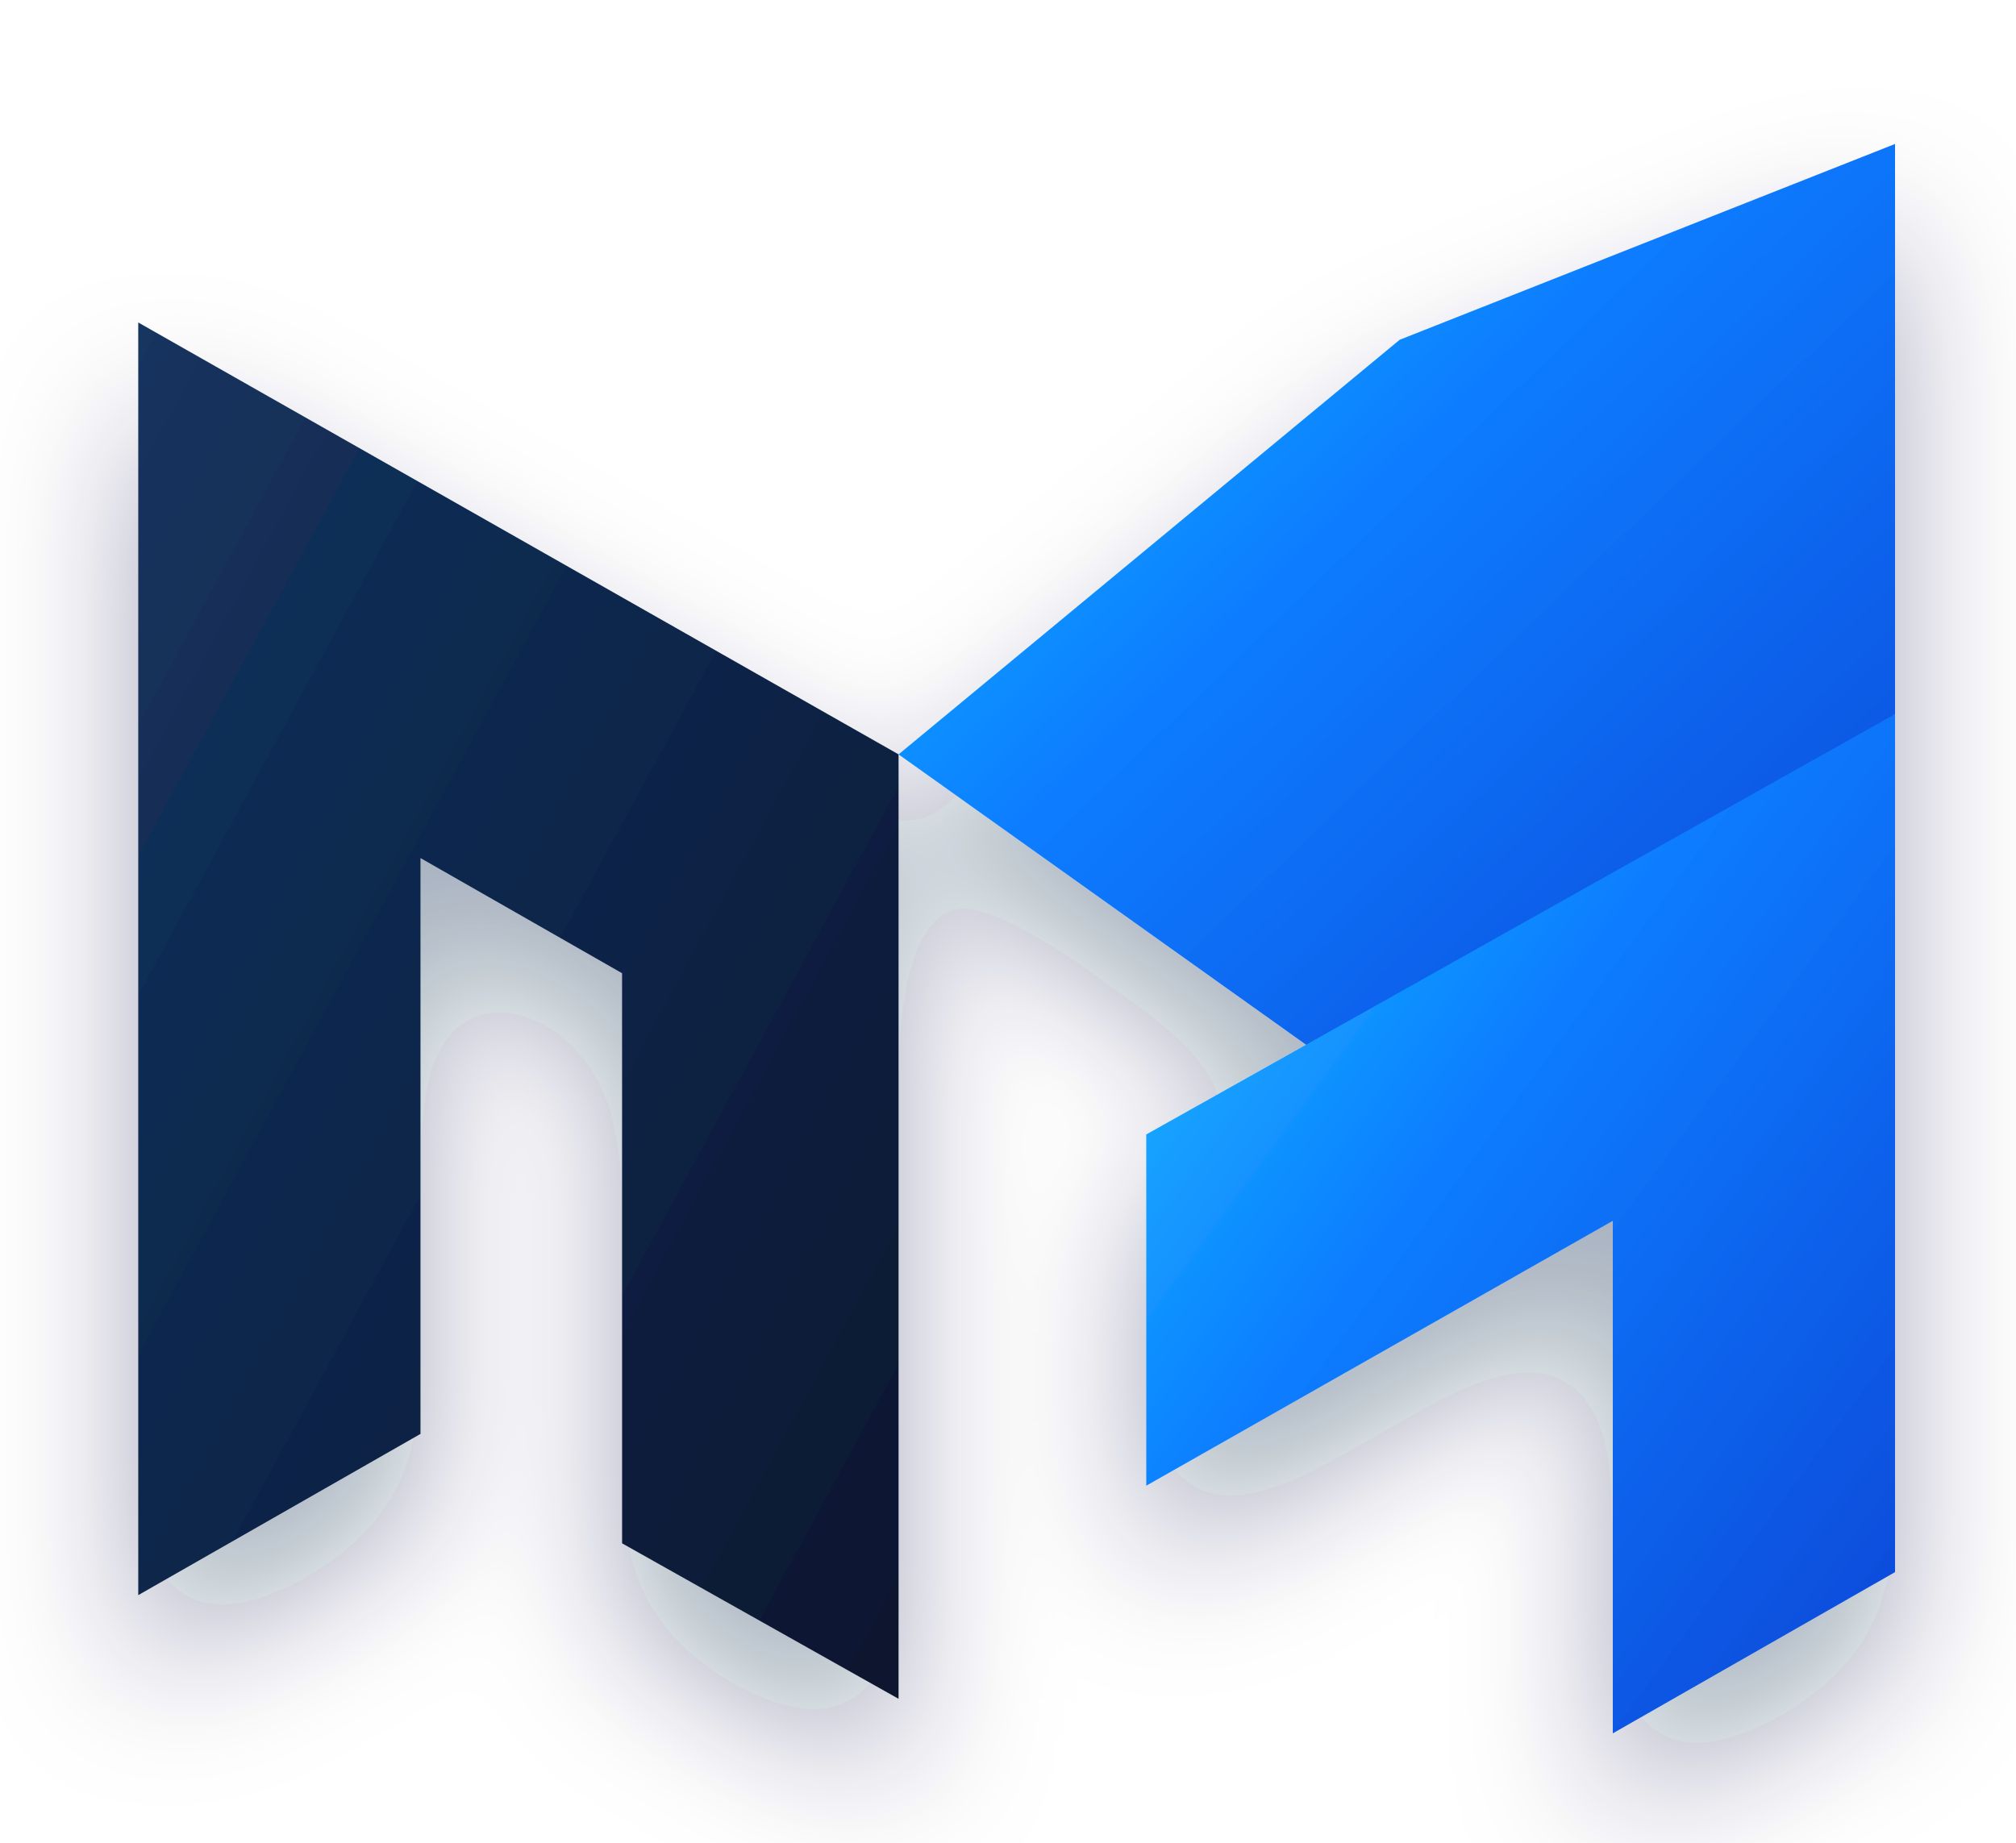
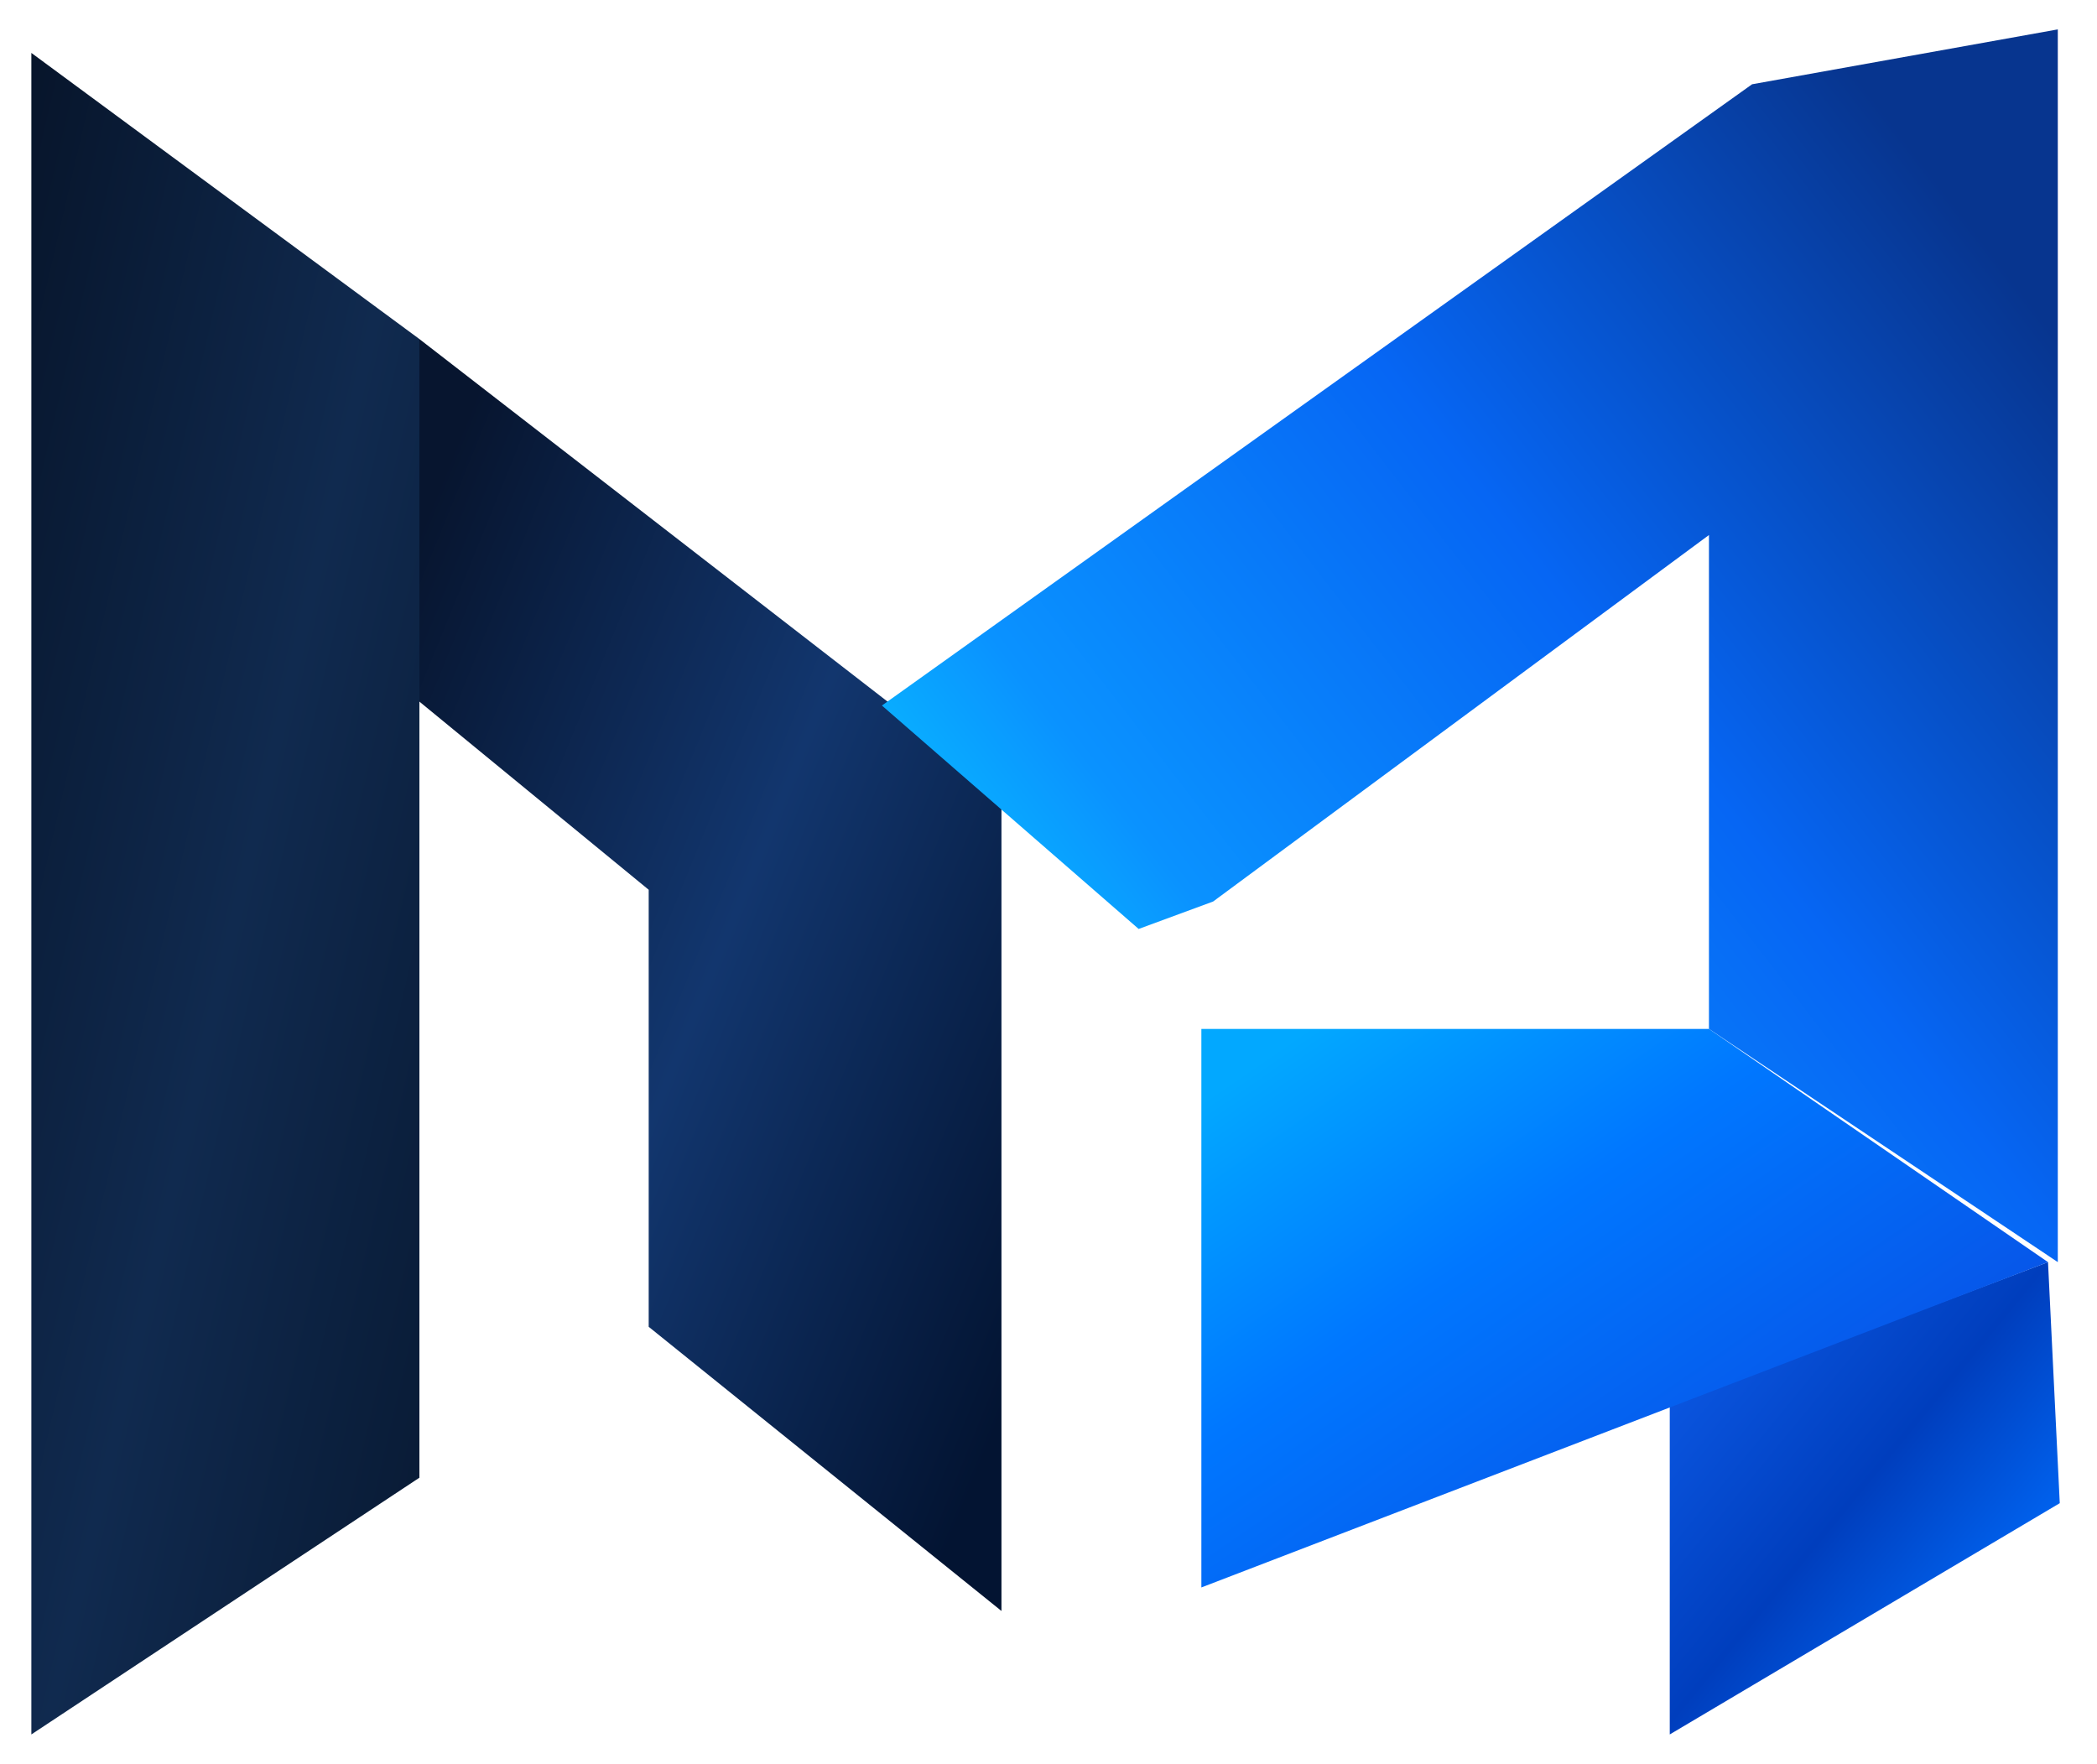
- <svg xmlns="http://www.w3.org/2000/svg" viewBox="80 95 350 320" role="img" aria-label="M Commerce">
+ <svg xmlns="http://www.w3.org/2000/svg" viewBox="190 105 1070 900" role="img" aria-label="M Commerce">
  <defs>
-     <linearGradient id="silver" x1="0" y1="0" x2="1" y2="1">
-       <stop offset="0" stop-color="#15345f" />
-       <stop offset=".55" stop-color="#0b2346" />
-       <stop offset="1" stop-color="#07162d" />
+     <linearGradient id="leftA" x1="0" y1="0" x2="1" y2="1">
+       <stop offset="0" stop-color="#07152b" />
+       <stop offset=".52" stop-color="#102a4f" />
+       <stop offset="1" stop-color="#081932" />
    </linearGradient>
-     <linearGradient id="blue" x1="0" y1="0" x2="1" y2="1">
-       <stop offset="0" stop-color="#21c7ff" />
-       <stop offset=".42" stop-color="#0b7cff" />
-       <stop offset="1" stop-color="#1246d7" />
+     <linearGradient id="leftB" x1=".05" y1=".1" x2=".95" y2=".9">
+       <stop offset="0" stop-color="#07152f" />
+       <stop offset=".5" stop-color="#12366e" />
+       <stop offset="1" stop-color="#031432" />
    </linearGradient>
-     <filter id="shadow" x="-25%" y="-25%" width="150%" height="150%">
-       <feDropShadow dx="0" dy="14" stdDeviation="13" flood-color="#001b45" flood-opacity=".34" />
-     </filter>
+     <linearGradient id="topBlue" x1=".08" y1=".78" x2=".9" y2=".12">
+       <stop offset="0" stop-color="#08c0ff" />
+       <stop offset=".18" stop-color="#0a92ff" />
+       <stop offset=".56" stop-color="#0666f4" />
+       <stop offset="1" stop-color="#07358f" />
+     </linearGradient>
+     <linearGradient id="midBlue" x1=".05" y1=".08" x2=".92" y2=".92">
+       <stop offset="0" stop-color="#02a8ff" />
+       <stop offset=".35" stop-color="#0077ff" />
+       <stop offset=".78" stop-color="#0755e8" />
+       <stop offset="1" stop-color="#0d3190" />
+     </linearGradient>
+     <linearGradient id="tailBlue" x1=".15" y1=".15" x2=".85" y2=".85">
+       <stop offset="0" stop-color="#0a55df" />
+       <stop offset=".48" stop-color="#003ebd" />
+       <stop offset="1" stop-color="#006eff" />
+     </linearGradient>
  </defs>
-   <g filter="url(#shadow)">
-     <path d="M104 151 236 226v164l-48-27v-99l-35-20v100l-49 28z" fill="url(#silver)" />
-     <path d="M236 226 323 154l86-34v99l-86 69z" fill="url(#blue)" />
-     <path d="M279 292 409 219v149l-49 28v-89l-81 46z" fill="url(#blue)" />
-   </g>
+   <path d="M206 132 L404 278 L404 859 L206 990 Z" fill="url(#leftA)" />
+   <path d="M404 278 L701 508 L701 927 L521 782 L521 559 L404 463 Z" fill="url(#leftB)" />
+   <path d="M640 465 L1084 148 L1240 120 L1240 749 L1062 630 L1062 378 L809 565 L771 579 Z" fill="url(#topBlue)" />
+   <path d="M1042 822 L1235 749 L1241 872 L1042 990 Z" fill="url(#tailBlue)" />
+   <path d="M803 630 L1062 630 L1235 749 L803 915 Z" fill="url(#midBlue)" />
</svg>
